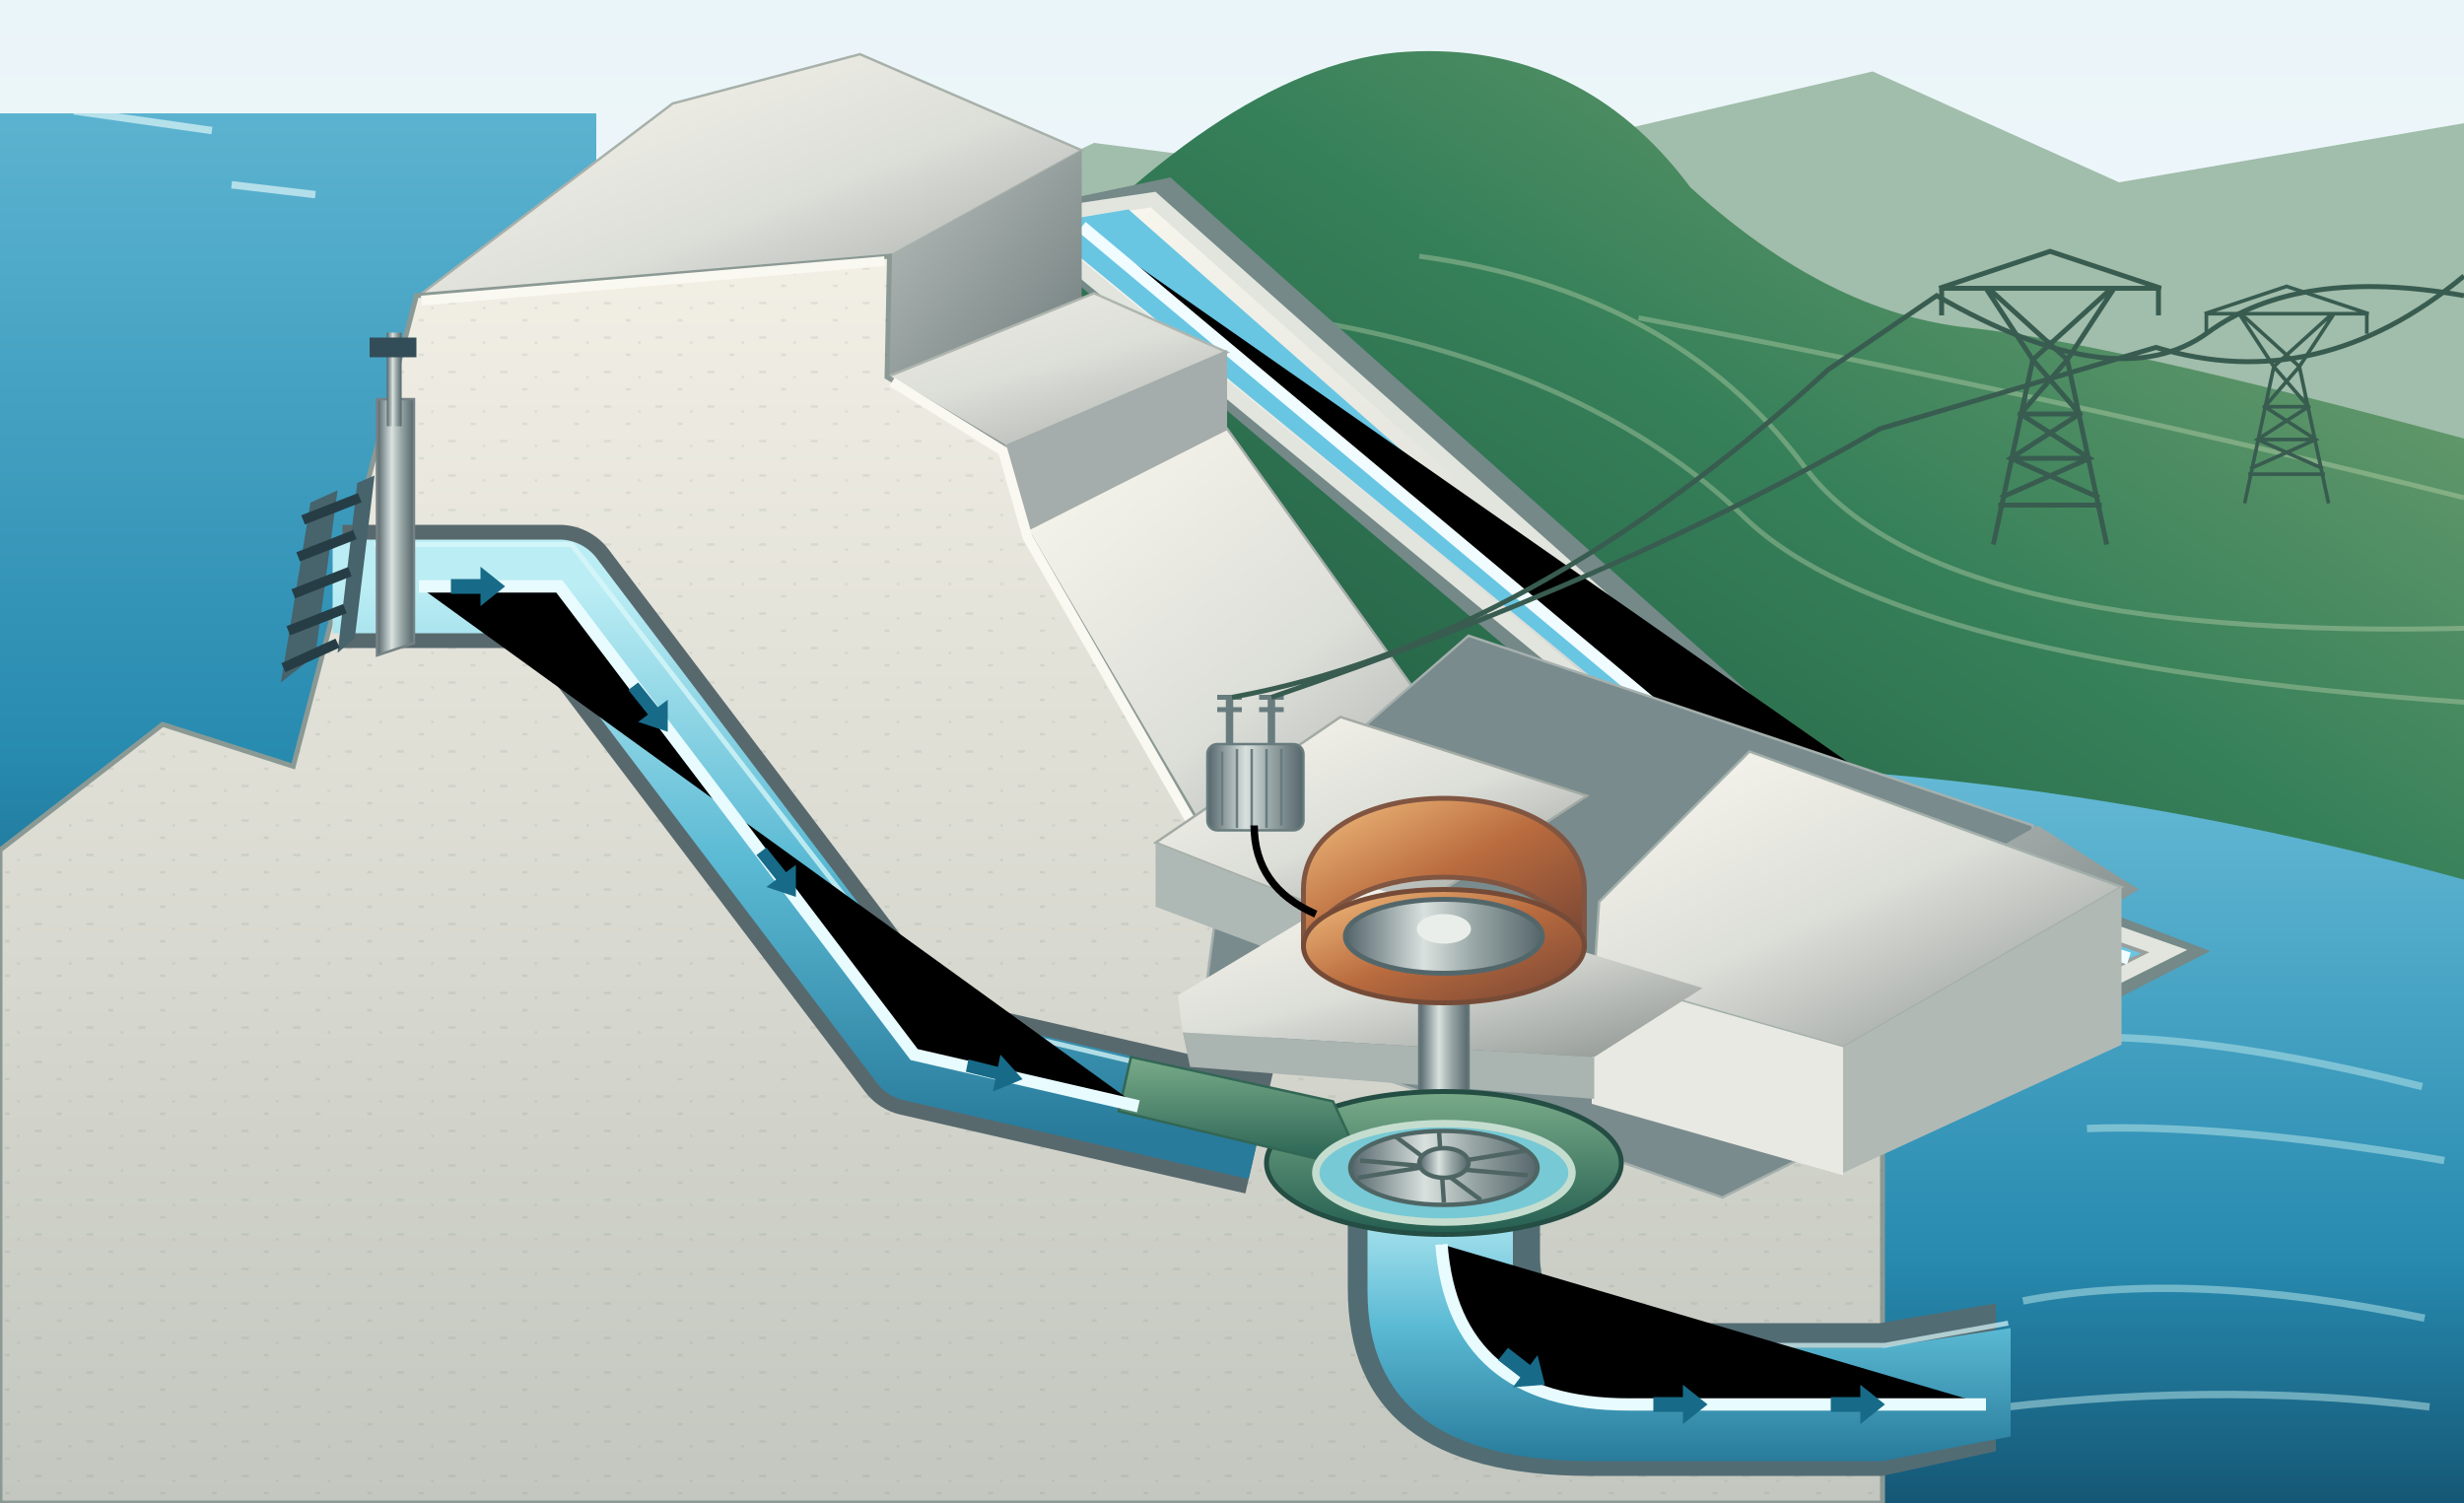
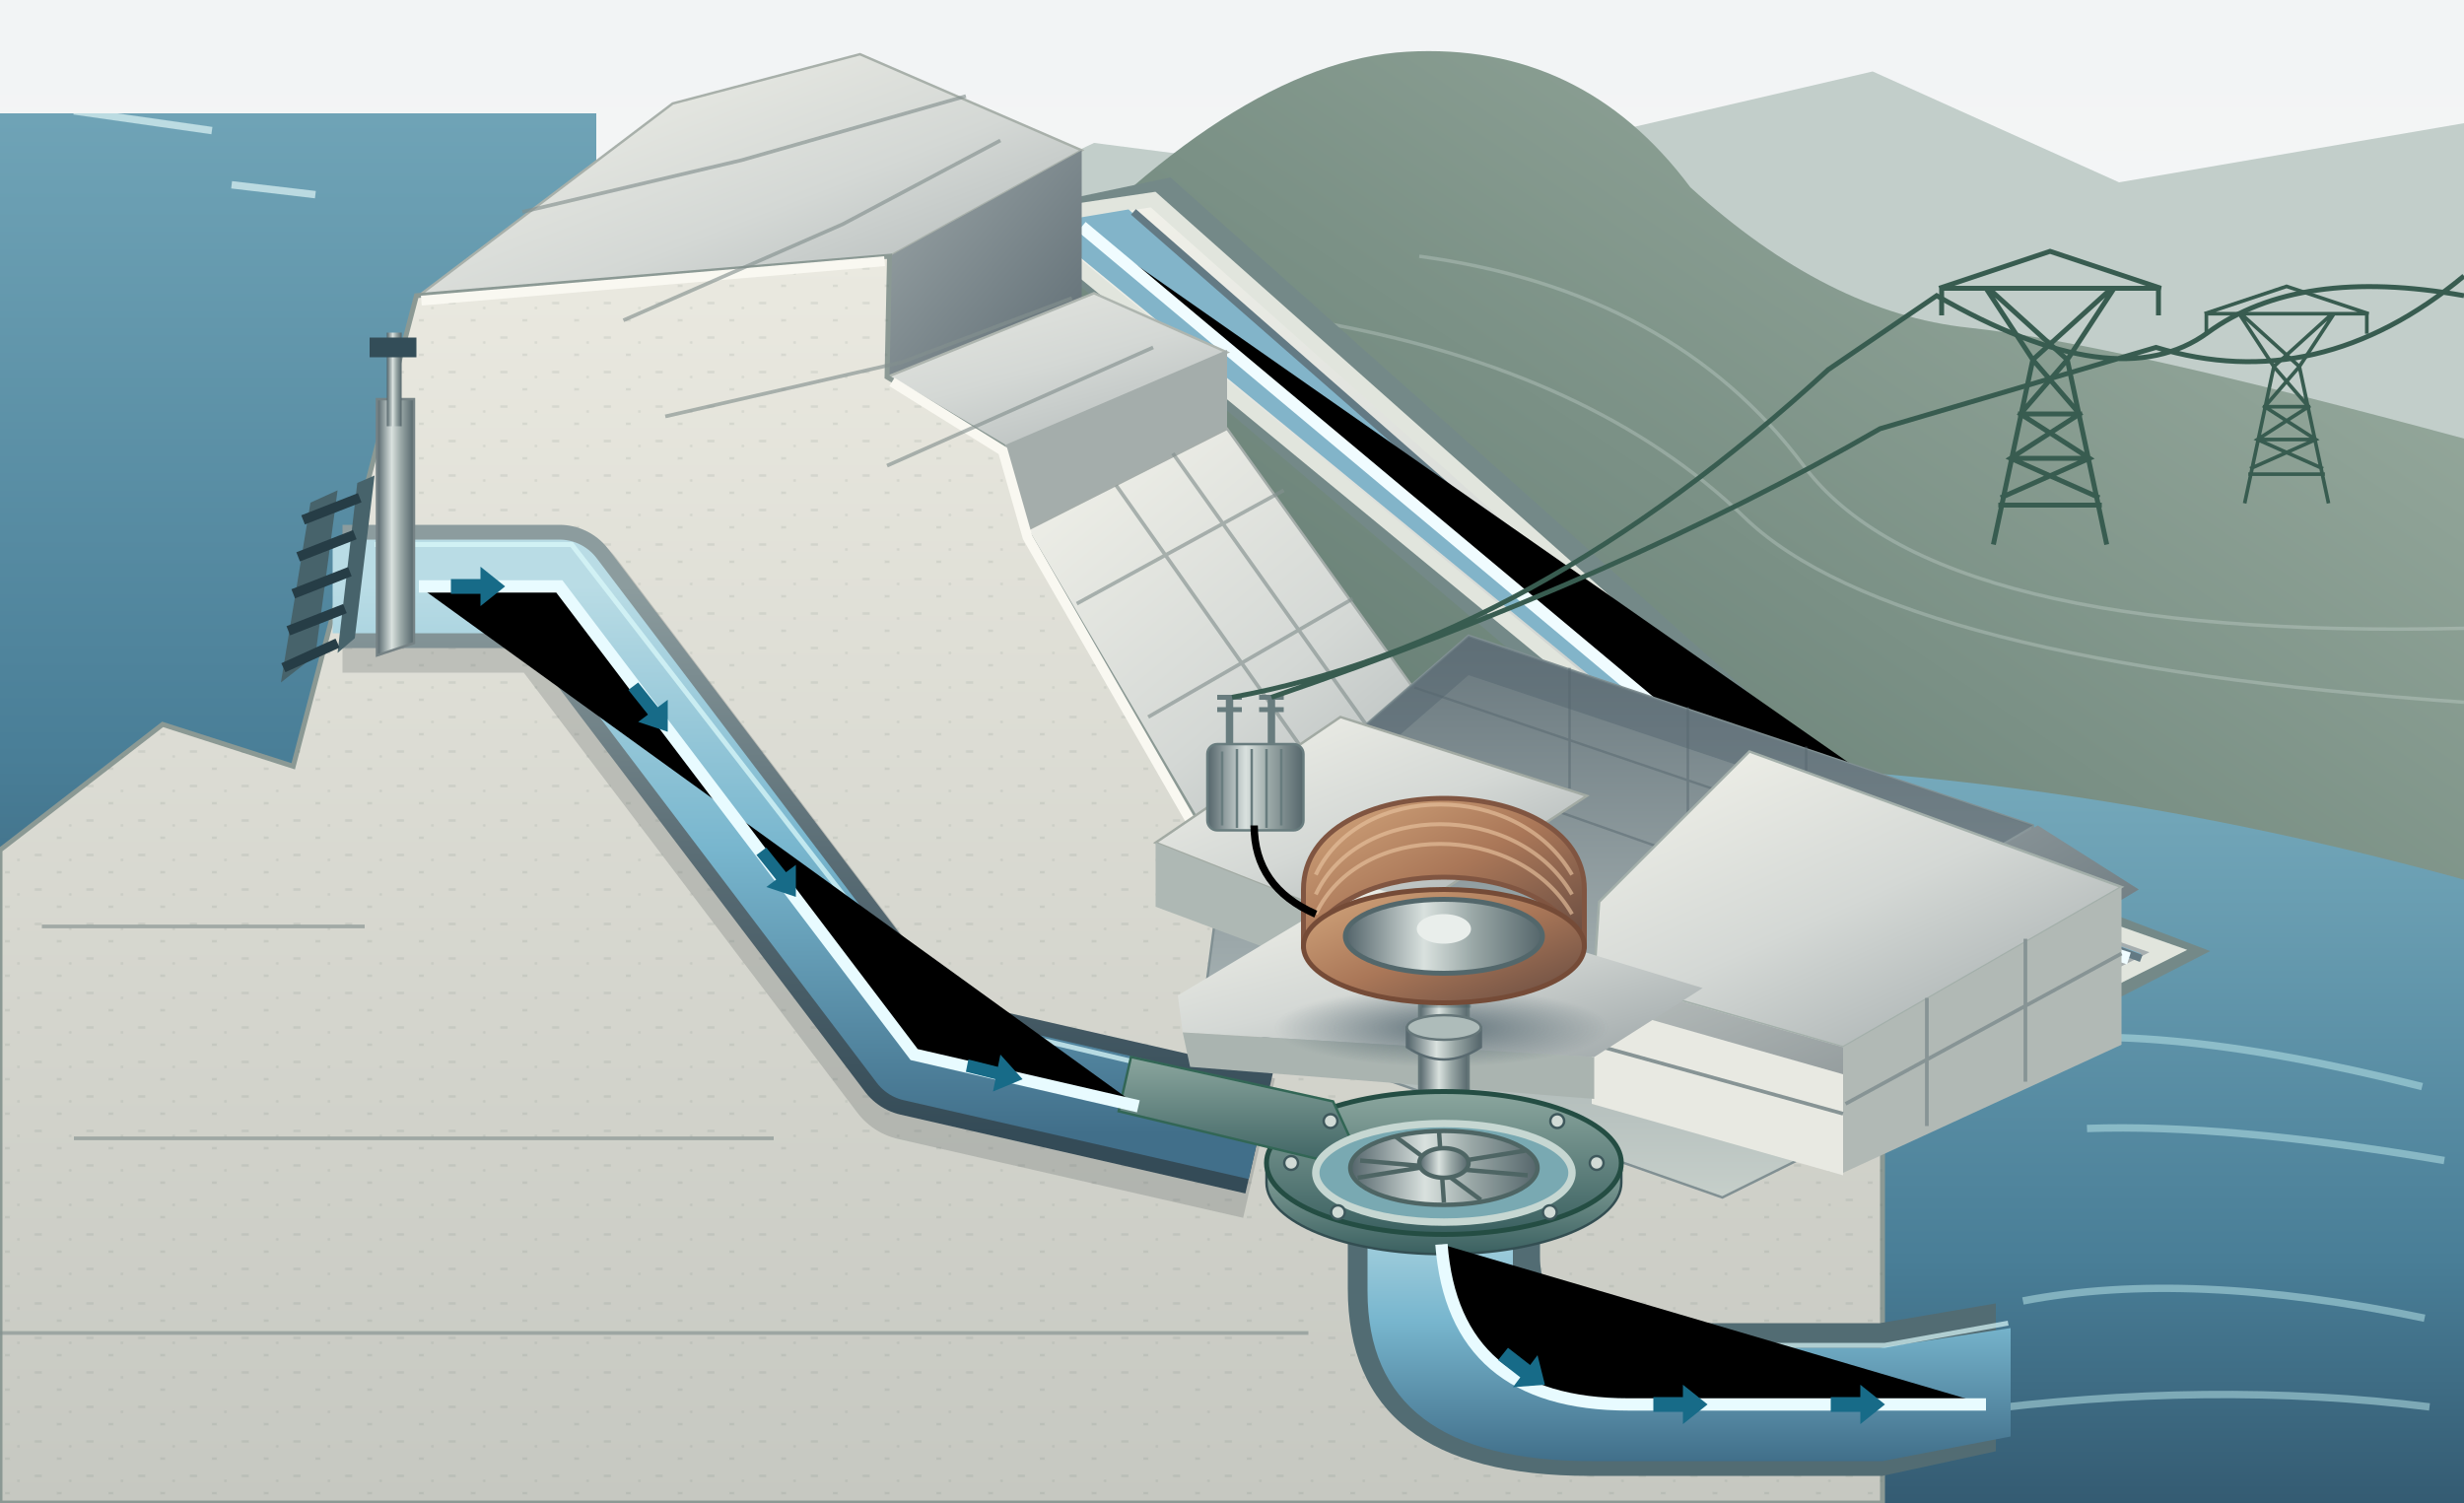
<svg class="plant-cutaway" viewBox="0 0 1000 610" role="img" aria-label="Hydroelectric dam cutaway. Water enters from the reservoir on the left, passes through the penstock and turbine, and returns to the river through the draft tube on the right. The turbine drives a generator above it, which sends electricity through a transformer to the transmission towers. A separate spillway bypasses the turbine.">
  <defs>
-     <linearGradient id="sky" x2="0" y2="1" gradientUnits="objectBoundingBox">
-       <stop stop-color="#eaf5f9" />
-       <stop offset="1" stop-color="#fff" />
+     <linearGradient id="sky" x2="0" y2="1">
+       <stop stop-color="#f2f4f5" />
+       <stop offset="1" stop-color="#fafbfa" />
    </linearGradient>
    <linearGradient id="woodland" x1="0" y1="1" x2="1" y2="0">
-       <stop stop-color="#174b38" />
-       <stop offset=".55" stop-color="#368059" />
-       <stop offset="1" stop-color="#80a877" />
+       <stop stop-color="#546e65" />
+       <stop offset="1" stop-color="#a1b3a6" />
    </linearGradient>
    <linearGradient id="concrete" x1="0" y1="0" x2=".8" y2="1">
-       <stop stop-color="#faf8ef" />
-       <stop offset=".55" stop-color="#dcded8" />
-       <stop offset="1" stop-color="#999f9c" />
+       <stop stop-color="#f3f3eb" />
+       <stop offset=".55" stop-color="#d4d8d5" />
+       <stop offset="1" stop-color="#a6aeaf" />
    </linearGradient>
    <linearGradient id="concrete-side" x2="1" y2="1">
-       <stop stop-color="#b9c0bd" />
-       <stop offset="1" stop-color="#717e7e" />
+       <stop stop-color="#9ca6a8" />
+       <stop offset="1" stop-color="#5e6c73" />
    </linearGradient>
    <linearGradient id="section-fill" x2="0" y2="1">
-       <stop stop-color="#f2efe5" />
-       <stop offset="1" stop-color="#c3c7bf" />
+       <stop stop-color="#eae9e0" />
+       <stop offset="1" stop-color="#c6c8c1" />
    </linearGradient>
    <linearGradient id="lake" x2="0" y2="1">
-       <stop stop-color="#65bad6" />
-       <stop offset=".67" stop-color="#278aaf" />
-       <stop offset="1" stop-color="#155775" />
+       <stop stop-color="#76aabc" />
+       <stop offset=".67" stop-color="#497e97" />
+       <stop offset="1" stop-color="#345b72" />
    </linearGradient>
    <linearGradient id="surface" x2="0" y2="1">
-       <stop stop-color="#ddf6fa" />
-       <stop offset="1" stop-color="#6fc4db" />
+       <stop stop-color="#d9e9ec" />
+       <stop offset="1" stop-color="#8bb8c7" />
    </linearGradient>
    <linearGradient id="pipe-water" x2="0" y2="1">
-       <stop stop-color="#bbedf4" />
-       <stop offset=".5" stop-color="#5bbad4" />
-       <stop offset="1" stop-color="#287b9b" />
+       <stop stop-color="#b9dce5" />
+       <stop offset=".48" stop-color="#78b6ce" />
+       <stop offset="1" stop-color="#416f8a" />
    </linearGradient>
    <linearGradient id="steel" x2="1" y2="0">
      <stop stop-color="#53646a" />
      <stop offset=".4" stop-color="#d9e1de" />
      <stop offset=".65" stop-color="#99a7a6" />
      <stop offset="1" stop-color="#55666b" />
    </linearGradient>
    <linearGradient id="copper" x2="1" y2="1">
-       <stop stop-color="#f4c080" />
-       <stop offset=".5" stop-color="#b96b3e" />
-       <stop offset="1" stop-color="#754434" />
+       <stop stop-color="#d4a87e" />
+       <stop offset=".5" stop-color="#aa7758" />
+       <stop offset="1" stop-color="#654a40" />
    </linearGradient>
    <linearGradient id="runner-case" x2="0" y2="1">
-       <stop stop-color="#79ab89" />
-       <stop offset="1" stop-color="#245e50" />
+       <stop stop-color="#8ba69e" />
+       <stop offset="1" stop-color="#3a6060" />
    </linearGradient>
+     <linearGradient id="pipe-wall" x2="0" y2="1">
+       <stop stop-color="#8c9c9e" />
+       <stop offset=".48" stop-color="#5b6e76" />
+       <stop offset="1" stop-color="#344b57" />
+     </linearGradient>
+     <linearGradient id="gallery" x2="0" y2="1">
+       <stop stop-color="#68777d" />
+       <stop offset=".55" stop-color="#9ca8aa" />
+       <stop offset="1" stop-color="#c6cfca" />
+     </linearGradient>
+     <radialGradient id="contact-shadow">
+       <stop stop-color="#213b49" stop-opacity=".58" />
+       <stop offset="1" stop-color="#213b49" stop-opacity="0" />
+     </radialGradient>
    <pattern id="aggregate" width="21" height="14" patternUnits="userSpaceOnUse">
      <path d="M2 4h2m10 7h3M7 13h1" stroke="#566d64" opacity=".18" />
    </pattern>
    <clipPath id="upstream-bank">
      <path d="M0 46H295L222 307 0 427Z" />
    </clipPath>
    <g id="tower" fill="none" stroke="currentColor" stroke-width="2">
      <path d="M-23 122-7 47-26 18H26L7 47 23 122M-45 18 0 3 45 18H-45M-44 18v11m88-11v11M-21 106h42m-37-19h32m-29-18h26M-20 103 16 87-12 69 7 47M20 103-16 87 12 69-7 47M-25 18 7 47m18-29L-7 47" />
    </g>
  </defs>
  <path fill="url(#sky)" d="M0 0h1000v610H0z" />
-   <path fill="#a1bdab" d="M330 112 444 58 514 67 596 31 661 52 760 29 860 74 1000 50v325L500 273Z" />
+   <path fill="#c2ceca" d="M330 112 444 58 514 67 596 31 661 52 760 29 860 74 1000 50v325L500 273Z" />
  <path fill="url(#woodland)" d="M411 124Q500 25 571 21T686 76q56 51 113 57t201 45v233L618 325Z" />
-   <path fill="none" stroke="#dee7c4" stroke-opacity=".32" stroke-width="2" d="M576 104q103 14 156 85t268 66M537 131q110 20 171 79t292 75M665 129q175 33 335 73" />
+   <path fill="none" stroke="#dce7e1" stroke-opacity=".28" stroke-width="1.4" d="M576 104q103 14 156 85t268 66M537 131q110 20 171 79t292 75" />
  <path fill="url(#lake)" d="M585 312q204-13 415 45v253H675Z" />
  <path fill="none" stroke="#bee9ec" stroke-width="3" opacity=".5" d="M807 425q61-13 176 16m-136 17q57-2 145 13m-171 57q67-13 163 7m-186 38q99-13 188-2" />
  <g clip-path="url(#upstream-bank)">
    <g id="cutaway-lake">
      <path fill="url(#lake)" d="M0 0 242 39v420H0Z" />
      <path fill="url(#surface)" d="M0 0 171-30 273 8 242 39Z" />
      <path fill="none" stroke="#e4f9f9" stroke-width="3" opacity=".66" d="M0 0 242 39M20 18l48 7m26 4 52 9M30 45l56 8m8 22 34 4" />
    </g>
  </g>
  <path fill="#748988" d="M404 87 475 72 776 340 897 386 856 407 731 364Z" />
  <path fill="url(#concrete)" stroke="#e1e5dd" stroke-width="6" d="M414 89 468 81 766 346 880 386 856 398 743 360Z" />
-   <path id="cutaway-spill" fill="#68c6e3" d="M422 91 458 85 754 346 869 387 854 393 746 357Z" />
+   <path id="cutaway-spill" fill="#82b4c9" d="M422 91 458 85 754 346 869 387 854 393 746 357Z" />
+   <path fill="none" stroke="#637a84" stroke-width="3" d="m460 86 298 261 111 42" />
  <path id="cutaway-spill-motion" class="water-motion" d="M439 92 751 353 864 389" stroke="#f0fcff" stroke-width="5" />
  <path fill="url(#concrete)" stroke="#a8b0aa" d="M170 120 273 42 349 22 439 61 361 104 242 153Z" />
  <path fill="url(#concrete-side)" d="M361 104 439 61v61l-79 32Z" />
  <path fill="url(#concrete)" stroke="#aeb5af" d="M226 167 360 153 444 119 498 143 408 183 277 212Z" />
  <path fill="#a4adab" d="M407 181 498 142v34l-80 41Z" />
  <path fill="url(#concrete)" stroke="#a5adaa" d="m415 216 83-42 117 163-103 43Z" />
  <path fill="url(#section-fill)" stroke="#8b9994" stroke-width="2" d="M0 345 66 294 119 311 169 120 361 104 360 153 407 181 417 216 512 378 636 403 764 437v173H0Z" />
  <path fill="url(#aggregate)" opacity=".62" d="M0 346 66 294 119 312 169 120 361 104 360 153 407 181 417 216 512 378 636 403 764 437v173H0Z" />
  <path fill="none" stroke="#f9f8f1" stroke-width="4" d="m171 122 188-16m3 49 45 28 10 35 92 160" />
-   <path fill="none" stroke="#58696e" stroke-width="50" stroke-linejoin="round" d="M139 238h88l144 190 140 32" />
+   <g fill="none" stroke="#83908e" stroke-width="1.5" opacity=".64">
+     <path d="m212 86 89-21 91-26m-139 91 89-39 64-34m-136 112 96-22 69-26m-75 68 108-48" />
+     <path d="m453 197 113 160m-90-173 114 160m-153-99 84-46m-55 92 83-48m-54 95 84-46" />
+     <path d="M17 376h131m-118 86h284M0 541h531" />
+   </g>
+   <path fill="none" stroke="#5c6766" stroke-opacity=".26" stroke-width="58" stroke-linejoin="round" d="M139 244h88l144 190 140 32" />
+   <path fill="none" stroke="url(#pipe-wall)" stroke-width="50" stroke-linejoin="round" d="M139 238h88l144 190 140 32" />
  <path fill="none" stroke="url(#pipe-water)" stroke-width="38" stroke-linejoin="round" d="M135 238h92l144 190 140 32" />
  <path fill="none" stroke="#d9f8fa" stroke-width="2" opacity=".75" d="M152 221h80l148 191 131 31" />
  <path fill="#47636b" d="m126 204 11-5-9 67-14 11Zm19-8 7-3-8 66-7 6Z" />
  <path stroke="#263d46" stroke-width="4" d="m123 211 23-9m-25 24 23-9m-25 24 23-9m-25 24 23-9m-25 24 22-10" />
  <path fill="url(#steel)" stroke="#758285" d="M153 162h15v99l-15 5Z" />
  <path fill="url(#steel)" d="M157 135h6v38h-6z" />
  <path fill="#334d58" d="M150 137h19v8h-19z" />
  <path fill="#526c73" d="M547 480h78v30q0 27 35 27h103l47-8v60l-46 10H645q-98 0-98-76Z" />
  <path fill="url(#pipe-water)" d="M555 483h59v30q0 34 43 34h106l53-8v44l-52 10H646q-91 0-91-69Z" />
  <path fill="none" stroke="#d9f8fa" opacity=".7" stroke-width="2" d="M618 521q7 27 40 25h107l50-9" />
-   <path fill="#798b8d" stroke="#a5b0ae" d="m497 344 99-86 229 77 1 88-127 63-211-74Z" />
+   <path fill="url(#gallery)" stroke="#819093" d="m497 344 99-86 229 77 1 88-127 63-211-74Z" />
+   <path fill="#52646e" opacity=".47" d="m596 258 229 77-17 10-212-71-85 74-14-4Z" />
+   <path fill="none" stroke="#56666d" opacity=".5" d="m549 300 210 74m-185-95 215 73m-152-81v49m48-33v47m48-31v46" />
  <path fill="url(#concrete-side)" d="m708 403 119-68 41 26-117 70Z" />
  <path fill="url(#concrete)" stroke="#a3afaa" d="m649 366 61-61 151 55-113 65-101-29Z" />
  <path fill="#b1b9b5" d="m748 425 113-65v64l-113 52Z" />
  <path fill="#e8e9e2" d="m646 396 102 29v52l-102-29Z" />
+   <path fill="url(#concrete-side)" opacity=".6" d="m646 396 102 29v11l-102-29Z" />
+   <path fill="none" stroke="#879495" stroke-width="1.5" d="m749 448 112-61m-79 18v52m40-76v58m-175-15 101 28" />
  <path fill="url(#concrete)" stroke="#a2aaa3" d="m469 342 75-51 100 32-84 55Z" />
  <path fill="#aeb8b4" d="m469 342 91 36v24l-91-34Z" />
  <path fill="url(#concrete)" d="m478 404 75-45 138 42-44 28-167-10Z" />
  <path fill="#aab4b0" d="m480 419 167 10v17l-164-13Z" />
+   <ellipse cx="585" cy="417" rx="68" ry="16" fill="url(#contact-shadow)" />
  <g fill="url(#steel)" stroke="#687c7e">
    <rect x="490" y="302" width="39" height="35" rx="4" />
    <path d="M496 305v30m6-31v32m6-32v32m6-32v32m6-32v31" />
    <path d="M499 302v-19m17 19v-19" stroke-width="3" />
    <path d="M494 288h10m-10-5h10m7 5h10m-10-5h10" stroke-width="2" />
  </g>
  <g class="grid-lines" color="#385c50" fill="none" stroke="currentColor" stroke-width="2">
    <path d="M500 283Q621 261 742 150L786 120Q859 162 896 135t104-15M516 283q143-49 247-109l112-33q66 20 125-29" />
    <use href="#tower" transform="translate(832 99)" />
    <use href="#tower" transform="translate(928 114) scale(.74)" />
  </g>
  <path fill="url(#steel)" stroke="#657679" d="M576 381h20v94h-20z" />
+   <path fill="url(#steel)" stroke="#596a70" d="M571 417h30v8q-15 10-30 0Z" />
+   <ellipse cx="586" cy="417" rx="15" ry="5" fill="#aebcba" stroke="#657679" />
+   <path fill="#3e5459" opacity=".33" d="M577 399h20v10h-20Z" />
+   <path fill="url(#runner-case)" stroke="#334e52" d="M514 472v8c0 16 32 29 72 29s72-13 72-29v-8Z" />
  <ellipse cx="586" cy="472" rx="72" ry="29" fill="url(#runner-case)" stroke="#244d43" stroke-width="2" />
  <path fill="url(#runner-case)" stroke="#326655" d="m459 429 82 18 13 28-100-24Z" />
-   <ellipse cx="586" cy="476" rx="52" ry="20" fill="#77c9d5" stroke="#c5ddcf" stroke-width="3" />
+   <ellipse cx="586" cy="476" rx="52" ry="20" fill="#79a9b2" stroke="#c6d7d2" stroke-width="3" />
+   <g fill="#d1dbd6" stroke="#3e585c" stroke-width="1">
+     <circle cx="524" cy="472" r="2.8" />
+     <circle cx="540" cy="455" r="2.8" />
+     <circle cx="632" cy="455" r="2.8" />
+     <circle cx="648" cy="472" r="2.8" />
+     <circle cx="629" cy="492" r="2.8" />
+     <circle cx="543" cy="492" r="2.8" />
+   </g>
  <g id="cutaway-runner" fill="url(#steel)" stroke="#4e6564" stroke-width="1.8">
    <ellipse cx="586" cy="474" rx="38" ry="15" />
    <path d="m551 478 68-11m-53-6 35 26m-49-16 68 6m-36-18 2 29" fill="none" />
    <ellipse cx="586" cy="472" rx="10" ry="6" />
  </g>
  <path fill="url(#copper)" stroke="#805541" stroke-width="2" d="M529 385v-24c0-25 29-37 57-37s57 12 57 37v24c-9-21-34-29-57-29s-48 8-57 29Z" />
+   <path fill="none" stroke="#e7c29e" stroke-opacity=".64" stroke-width="1.6" d="M534 355c18-38 82-38 104 0m-104 8c18-38 82-38 104 0m-104 8c18-38 82-38 104 0" />
  <ellipse cx="586" cy="384" rx="57" ry="23" fill="url(#copper)" stroke="#754b37" stroke-width="2" />
  <ellipse cx="586" cy="380" rx="40" ry="15" fill="url(#steel)" stroke="#53676b" stroke-width="2" />
  <ellipse cx="586" cy="377" rx="11" ry="6" fill="#e9eeeb" />
  <path class="grid-lines" d="M534 371q-25-11-25-36" fill="none" stroke="currentColor" stroke-width="3" />
  <path id="cutaway-generation-motion" class="water-motion" stroke="#e8fbff" stroke-width="5" d="M170 238h57l144 190 91 21m123 56q5 65 76 65h145" />
  <path id="cutaway-direction" fill="#176b88" d="M183 235h12v-5l10 8-10 8v-5h-12Zm76 42 8 10 4-3v13l-12-4 4-3-8-10Zm52 67 8 10 4-3v13l-12-4 4-3-8-10Zm82 86 12 3 1-5 9 10-12 5 1-5-12-3Zm219 117 9 7 3-4 3 12-13 1 3-4-9-7Zm59 20h12v-5l10 8-10 8v-5h-12Zm72 0h12v-5l10 8-10 8v-5h-12Z" />
</svg>
